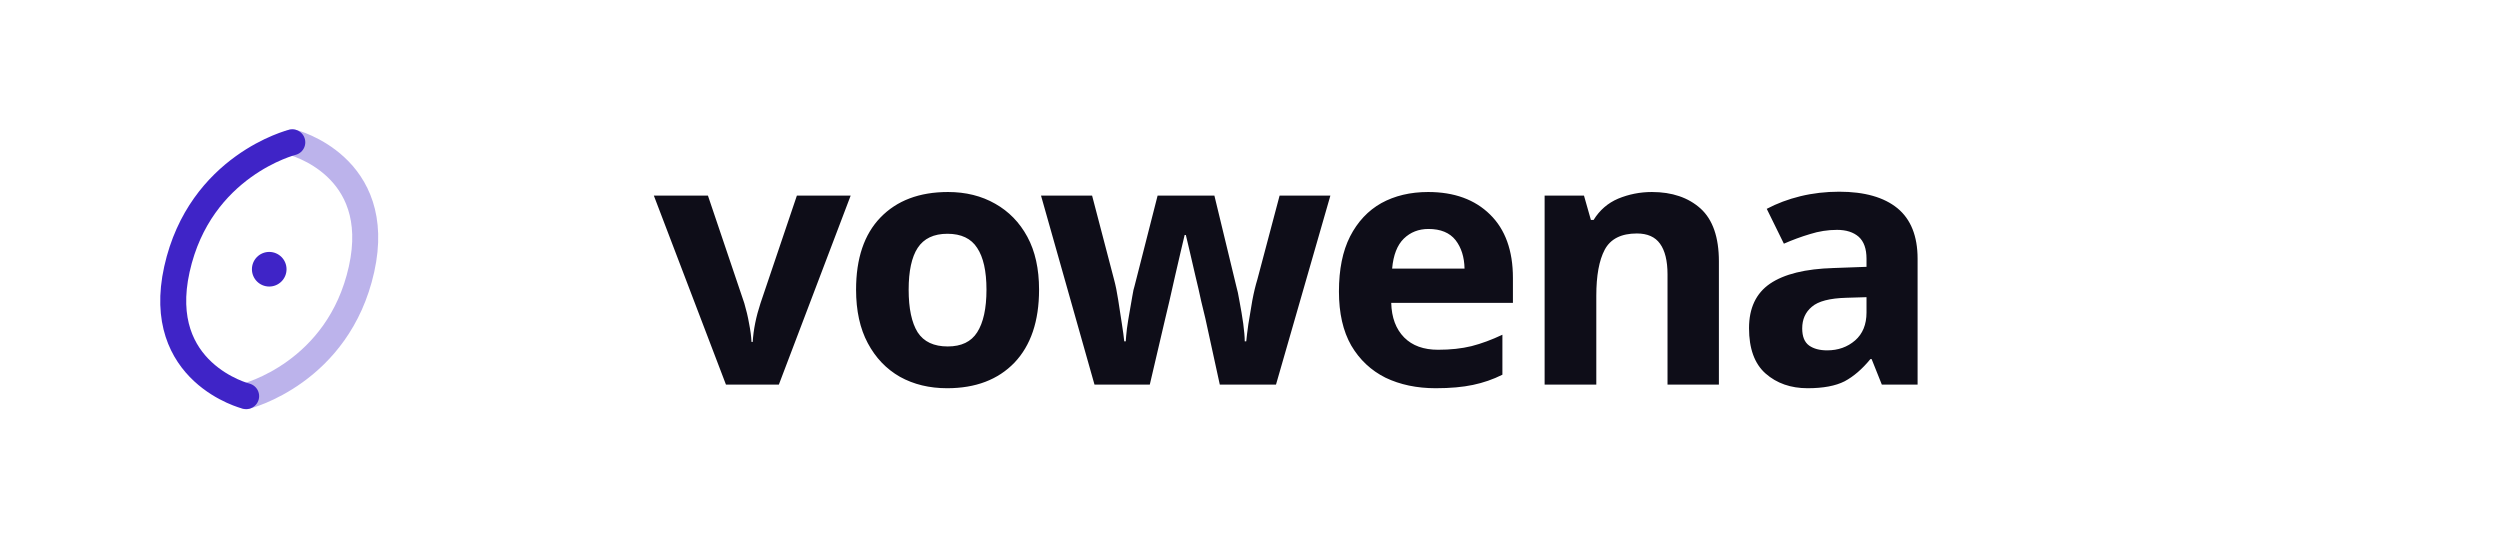
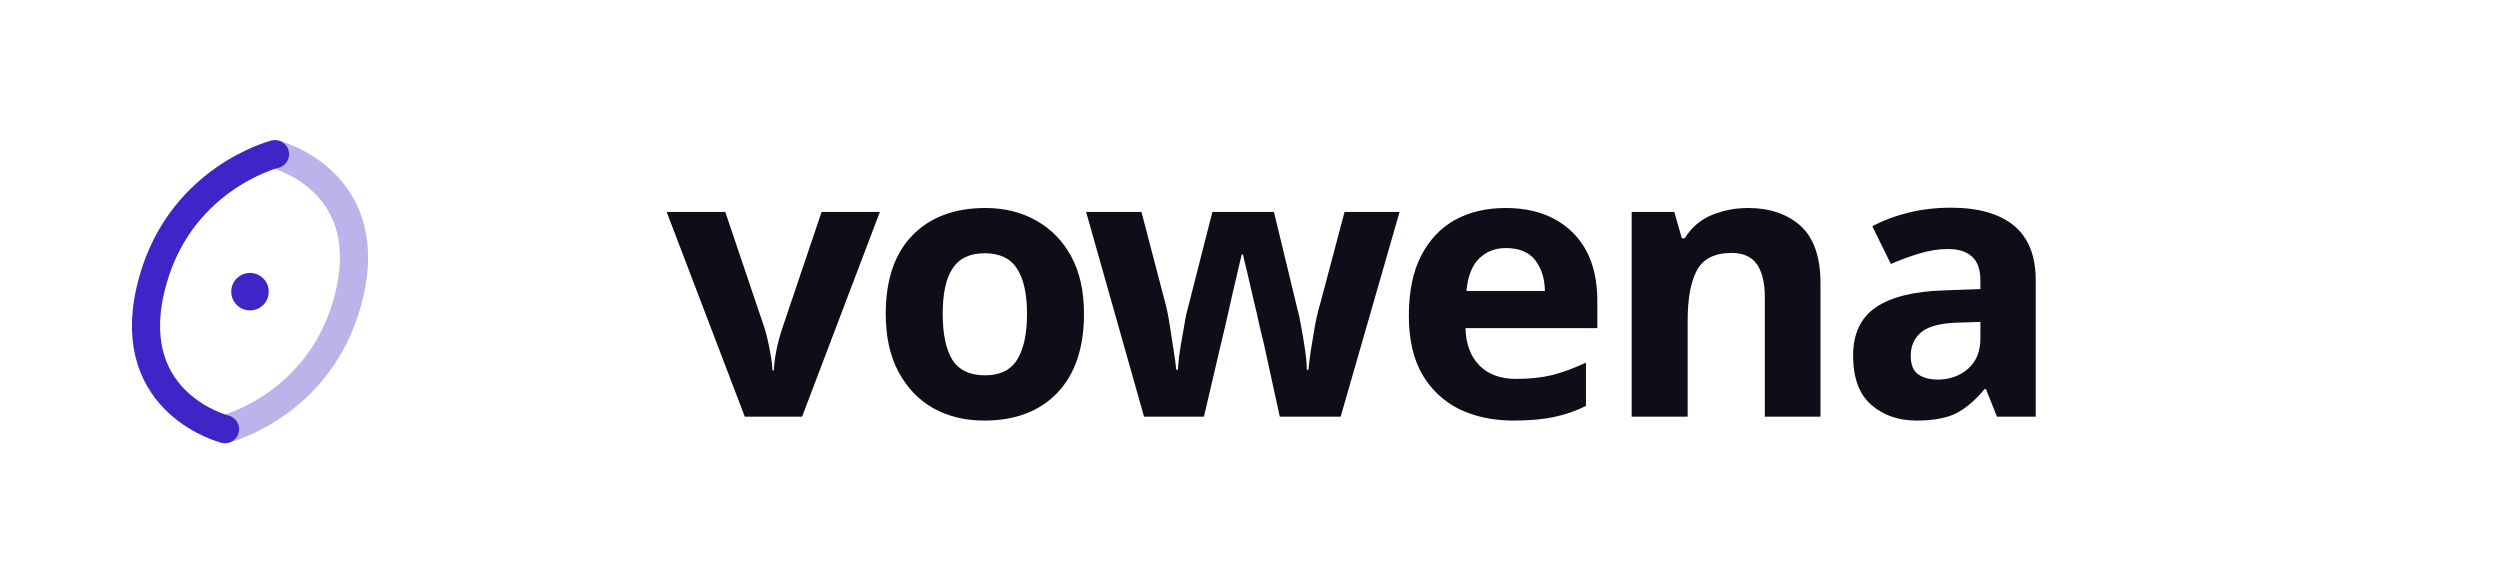
- <svg xmlns="http://www.w3.org/2000/svg" width="130" height="28" viewBox="0 0 130 28" fill="none">
-   <g transform="translate(2, 2) scale(0.3)">
+ <svg xmlns="http://www.w3.org/2000/svg" width="120" height="28" viewBox="0 0 120 28" fill="none">
+   <g transform="translate(0, 2) scale(0.3)">
    <path d="M44 18C44 18 28 22 24 40C20 58 36 62 36 62" stroke="#3F24C7" stroke-width="4.5" stroke-linecap="round" fill="none" />
    <path d="M36 62C36 62 52 58 56 40C60 22 44 18 44 18" stroke="#3F24C7" stroke-width="4.5" stroke-linecap="round" fill="none" opacity="0.35" />
    <circle cx="40" cy="40" r="3" fill="#3F24C7" />
  </g>
-   <text x="34" y="20" fill="#0E0D18" font-family="DM Sans, system-ui, sans-serif" font-size="18" font-weight="600" letter-spacing="-0.03em">vowena</text>
+   <text x="32" y="20" fill="#0E0D18" font-family="DM Sans, system-ui, sans-serif" font-size="18" font-weight="600" letter-spacing="-0.03em">vowena</text>
</svg>
